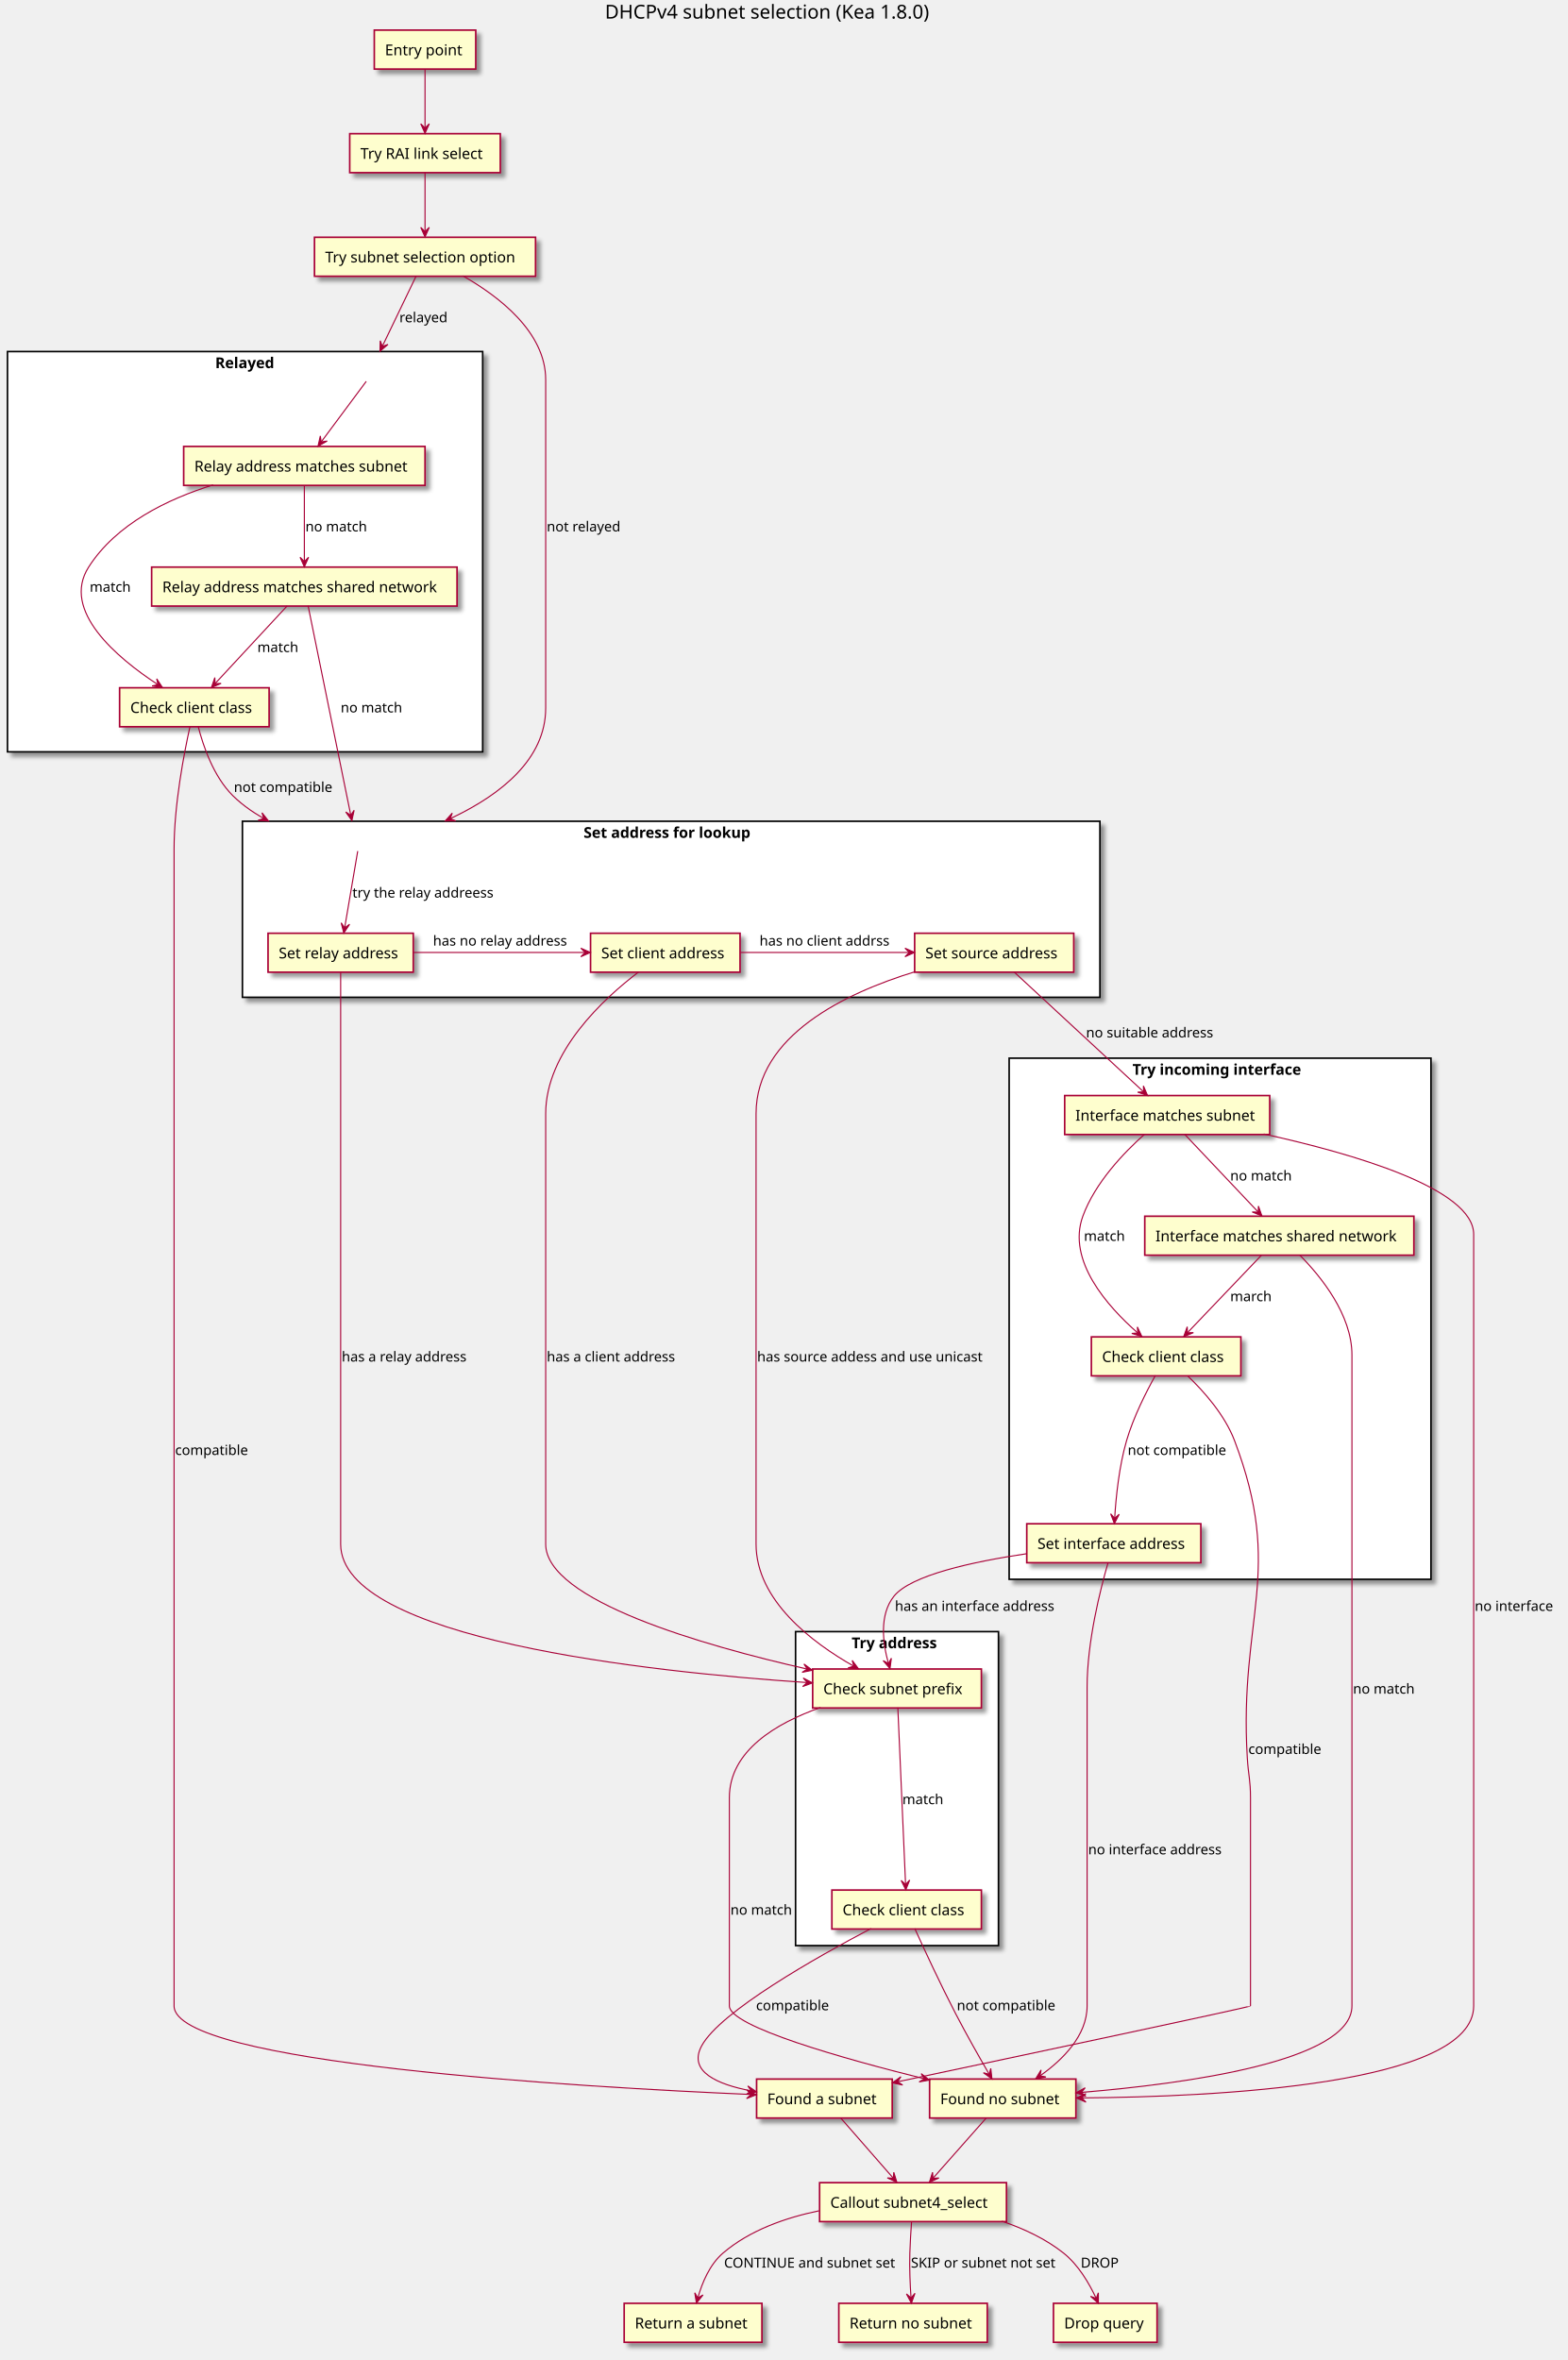
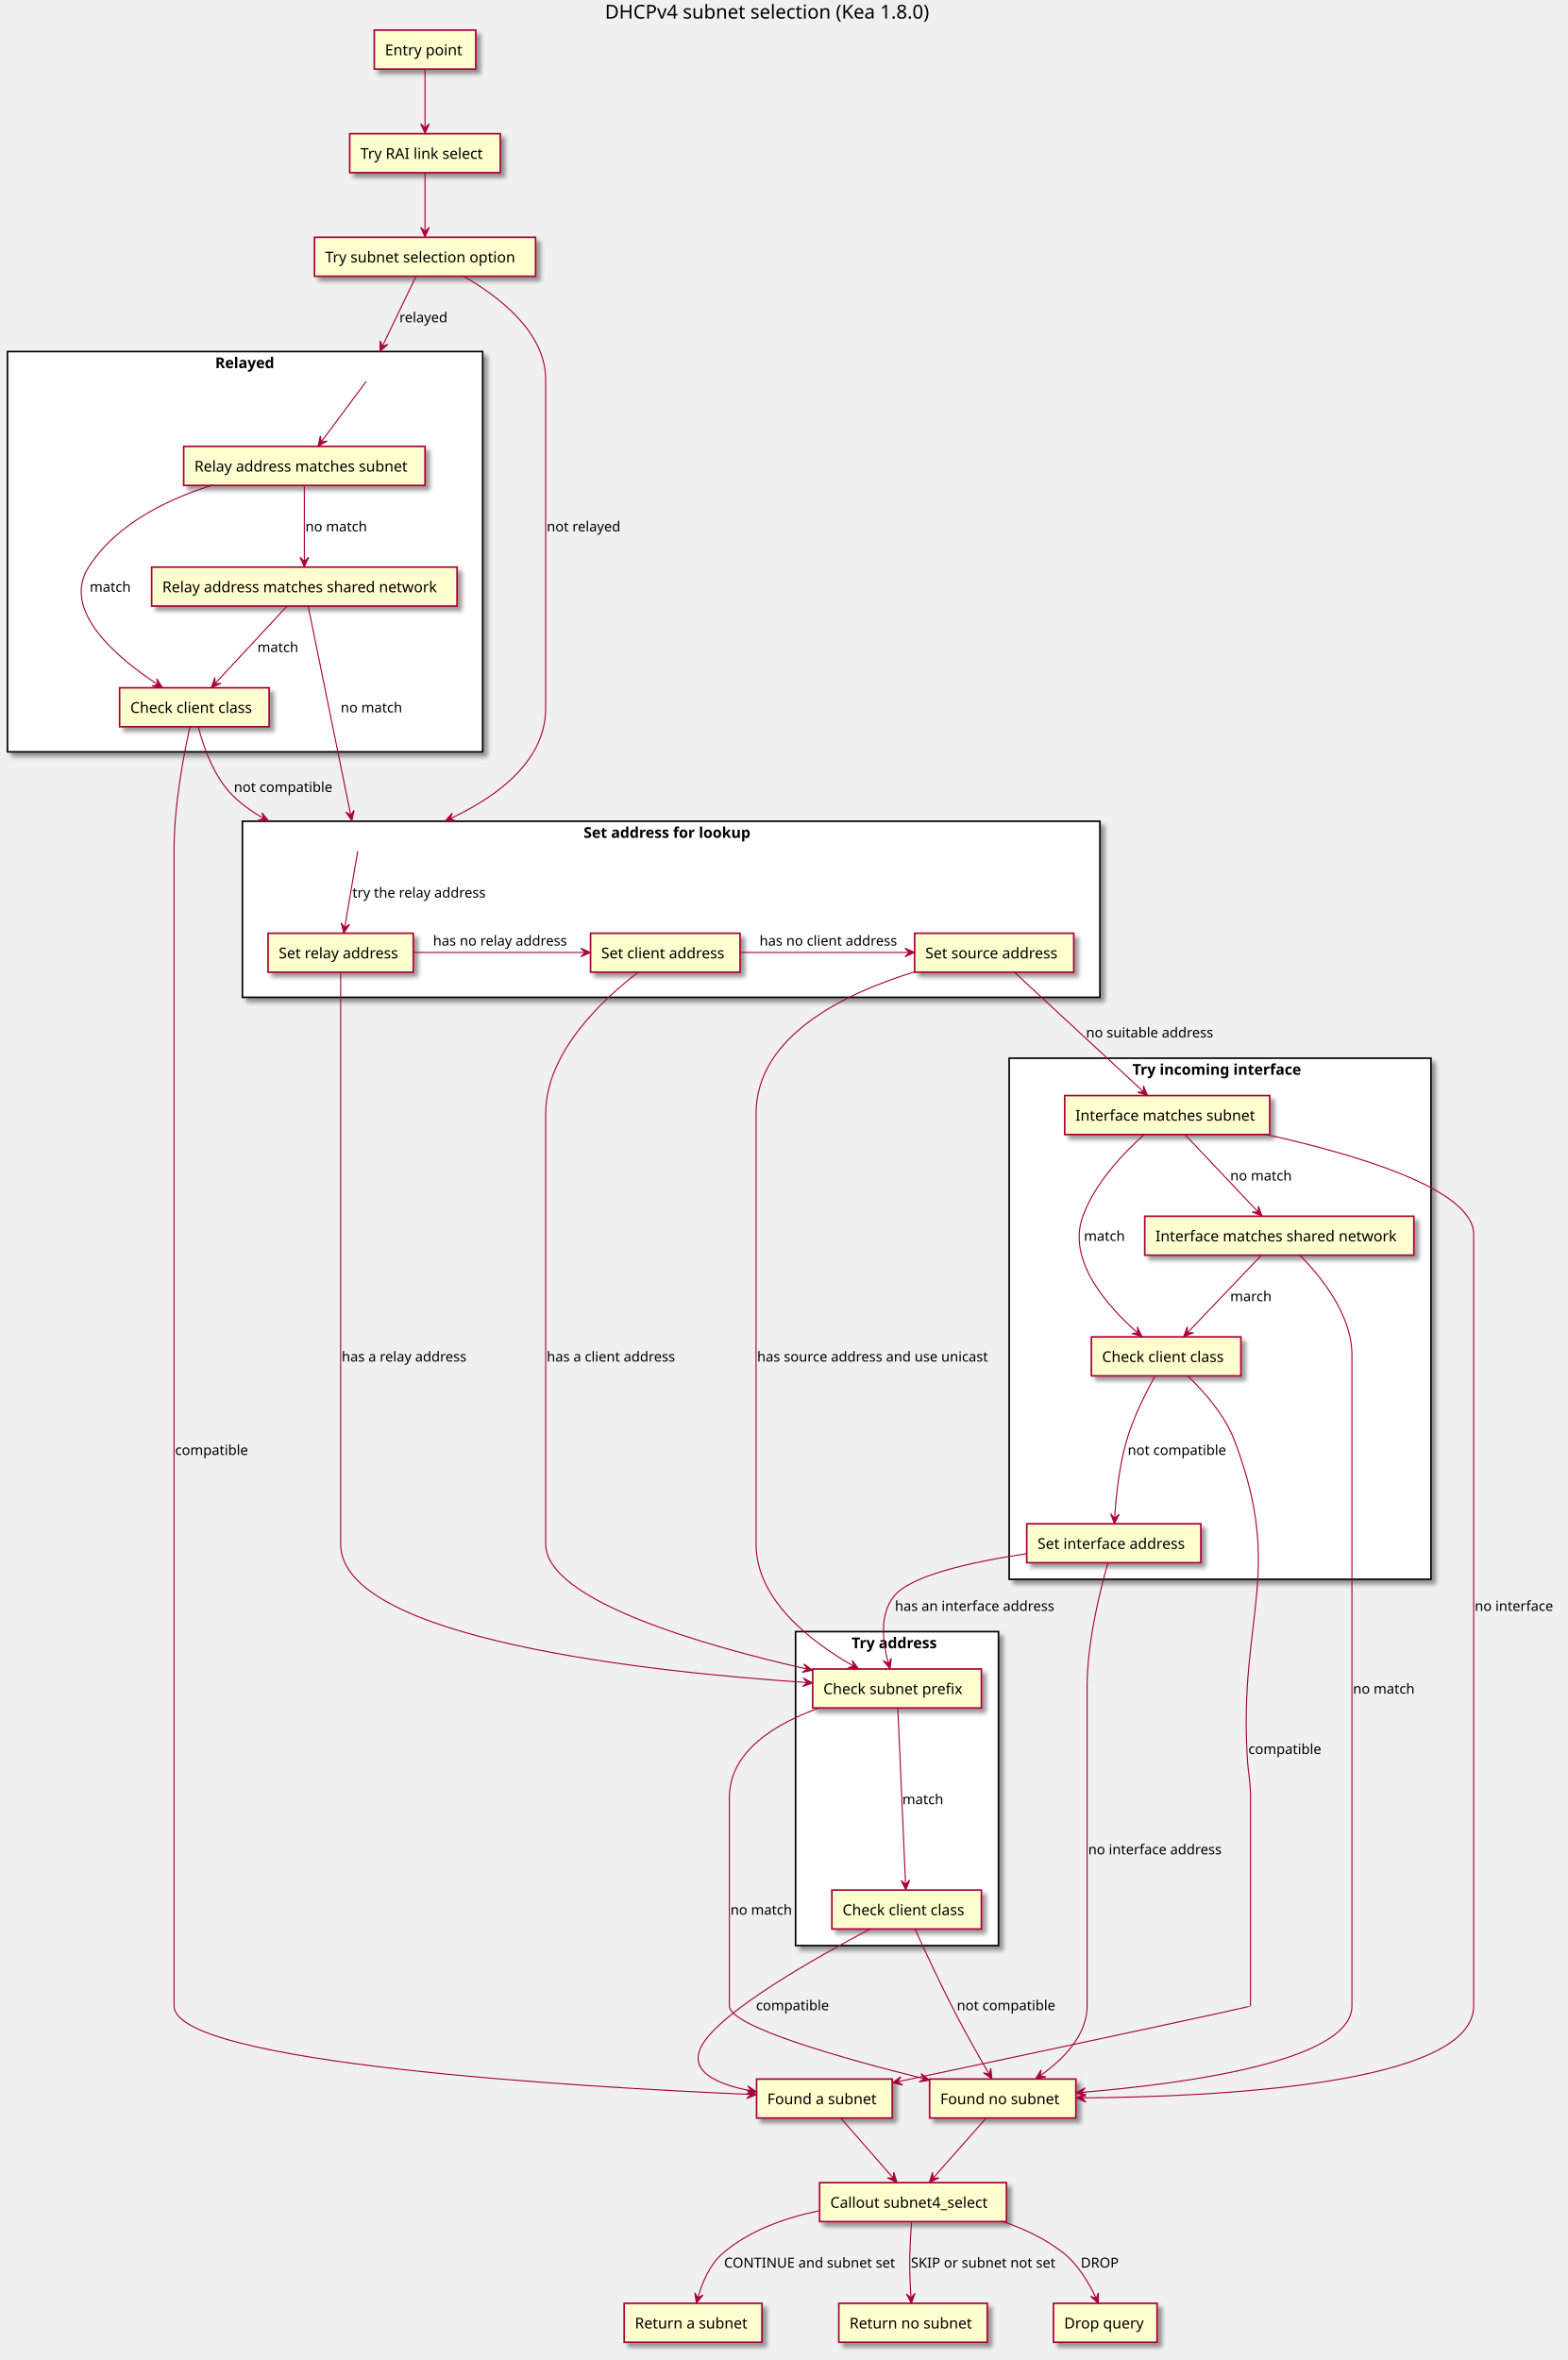
<svg xmlns="http://www.w3.org/2000/svg" contentScriptType="application/ecmascript" contentStyleType="text/css" height="2210px" preserveAspectRatio="none" style="width:1468px;height:2210px;" version="1.1" viewBox="0 0 1468 2210" width="1468px" zoomAndPan="magnify">
  <defs>
    <filter height="300%" id="f5nw3f4rb2pkr" width="300%" x="-1" y="-1">
      <feGaussianBlur result="blurOut" stdDeviation="2.0" />
      <feColorMatrix in="blurOut" result="blurOut2" type="matrix" values="0 0 0 0 0 0 0 0 0 0 0 0 0 0 0 0 0 0 .4 0" />
      <feOffset dx="4.0" dy="4.0" in="blurOut2" result="blurOut3" />
      <feBlend in="SourceGraphic" in2="blurOut3" mode="normal" />
    </filter>
  </defs>
  <g>
    <text fill="#000000" font-family="sans-serif" font-size="18" lengthAdjust="spacingAndGlyphs" textLength="317" x="566.5" y="17.402">DHCPv4 subnet selection (Kea 1.8.0)</text>
    <rect fill="#FFFFFF" filter="url(#f5nw3f4rb2pkr)" height="374.86" style="stroke: #000000; stroke-width: 1.5;" width="445" x="7" y="329.199" />
    <text fill="#000000" font-family="sans-serif" font-size="14" font-weight="bold" lengthAdjust="spacingAndGlyphs" textLength="56" x="201.5" y="344.734">Relayed</text>
    <rect fill="#FFFFFF" filter="url(#f5nw3f4rb2pkr)" height="164.86" style="stroke: #000000; stroke-width: 1.5;" width="803" x="227" y="769.059" />
    <text fill="#000000" font-family="sans-serif" font-size="14" font-weight="bold" lengthAdjust="spacingAndGlyphs" textLength="164" x="546.5" y="784.594">Set address for lookup</text>
    <rect fill="#FFFFFF" filter="url(#f5nw3f4rb2pkr)" height="488" style="stroke: #000000; stroke-width: 1.5;" width="395" x="945" y="990.919" />
    <text fill="#000000" font-family="sans-serif" font-size="14" font-weight="bold" lengthAdjust="spacingAndGlyphs" textLength="164" x="1060.5" y="1006.454">Try incoming interface</text>
    <rect fill="#FFFFFF" filter="url(#f5nw3f4rb2pkr)" height="294" style="stroke: #000000; stroke-width: 1.5;" width="190" x="745" y="1527.919" />
    <text fill="#000000" font-family="sans-serif" font-size="14" font-weight="bold" lengthAdjust="spacingAndGlyphs" textLength="85" x="797.5" y="1543.454">Try address</text>
    <rect fill="#FEFECE" filter="url(#f5nw3f4rb2pkr)" height="36.488" style="stroke: #A80036; stroke-width: 1.5;" width="226" x="172" y="418.059" />
    <text fill="#000000" font-family="sans-serif" font-size="14" lengthAdjust="spacingAndGlyphs" textLength="206" x="182" y="441.594">Relay address matches subnet</text>
    <rect fill="#FEFECE" filter="url(#f5nw3f4rb2pkr)" height="36.488" style="stroke: #A80036; stroke-width: 1.5;" width="286" x="142" y="531.059" />
    <text fill="#000000" font-family="sans-serif" font-size="14" lengthAdjust="spacingAndGlyphs" textLength="266" x="152" y="554.594">Relay address matches shared network</text>
    <rect fill="#FEFECE" filter="url(#f5nw3f4rb2pkr)" height="36.488" style="stroke: #A80036; stroke-width: 1.5;" width="140" x="112" y="644.059" />
    <text fill="#000000" font-family="sans-serif" font-size="14" lengthAdjust="spacingAndGlyphs" textLength="120" x="122" y="667.594">Check client class</text>
    <rect fill="#FEFECE" filter="url(#f5nw3f4rb2pkr)" height="36.488" style="stroke: #A80036; stroke-width: 1.5;" width="136" x="251" y="873.919" />
    <text fill="#000000" font-family="sans-serif" font-size="14" lengthAdjust="spacingAndGlyphs" textLength="116" x="261" y="897.454">Set relay address</text>
    <rect fill="#FEFECE" filter="url(#f5nw3f4rb2pkr)" height="36.488" style="stroke: #A80036; stroke-width: 1.5;" width="140" x="553" y="873.919" />
    <text fill="#000000" font-family="sans-serif" font-size="14" lengthAdjust="spacingAndGlyphs" textLength="120" x="563" y="897.454">Set client address</text>
    <rect fill="#FEFECE" filter="url(#f5nw3f4rb2pkr)" height="36.488" style="stroke: #A80036; stroke-width: 1.5;" width="149" x="856.5" y="873.919" />
    <text fill="#000000" font-family="sans-serif" font-size="14" lengthAdjust="spacingAndGlyphs" textLength="129" x="866.5" y="897.454">Set source address</text>
    <rect fill="#FEFECE" filter="url(#f5nw3f4rb2pkr)" height="36.488" style="stroke: #A80036; stroke-width: 1.5;" width="192" x="997" y="1025.919" />
    <text fill="#000000" font-family="sans-serif" font-size="14" lengthAdjust="spacingAndGlyphs" textLength="172" x="1007" y="1049.454">Interface matches subnet</text>
    <rect fill="#FEFECE" filter="url(#f5nw3f4rb2pkr)" height="36.488" style="stroke: #A80036; stroke-width: 1.5;" width="252" x="1072" y="1138.919" />
    <text fill="#000000" font-family="sans-serif" font-size="14" lengthAdjust="spacingAndGlyphs" textLength="232" x="1082" y="1162.454">Interface matches shared network</text>
    <rect fill="#FEFECE" filter="url(#f5nw3f4rb2pkr)" height="36.488" style="stroke: #A80036; stroke-width: 1.5;" width="140" x="1022" y="1251.919" />
    <text fill="#000000" font-family="sans-serif" font-size="14" lengthAdjust="spacingAndGlyphs" textLength="120" x="1032" y="1275.454">Check client class</text>
    <rect fill="#FEFECE" filter="url(#f5nw3f4rb2pkr)" height="36.488" style="stroke: #A80036; stroke-width: 1.5;" width="163" x="961.5" y="1426.919" />
    <text fill="#000000" font-family="sans-serif" font-size="14" lengthAdjust="spacingAndGlyphs" textLength="143" x="971.5" y="1450.454">Set interface address</text>
    <rect fill="#FEFECE" filter="url(#f5nw3f4rb2pkr)" height="36.488" style="stroke: #A80036; stroke-width: 1.5;" width="158" x="761" y="1562.919" />
    <text fill="#000000" font-family="sans-serif" font-size="14" lengthAdjust="spacingAndGlyphs" textLength="138" x="771" y="1586.454">Check subnet prefix</text>
    <rect fill="#FEFECE" filter="url(#f5nw3f4rb2pkr)" height="36.488" style="stroke: #A80036; stroke-width: 1.5;" width="140" x="779" y="1769.919" />
    <text fill="#000000" font-family="sans-serif" font-size="14" lengthAdjust="spacingAndGlyphs" textLength="120" x="789" y="1793.454">Check client class</text>
    <rect fill="#FEFECE" filter="url(#f5nw3f4rb2pkr)" height="36.488" style="stroke: #A80036; stroke-width: 1.5;" width="95" x="350.5" y="28.199" />
    <text fill="#000000" font-family="sans-serif" font-size="14" lengthAdjust="spacingAndGlyphs" textLength="75" x="360.5" y="51.734">Entry point</text>
    <rect fill="#FEFECE" filter="url(#f5nw3f4rb2pkr)" height="36.488" style="stroke: #A80036; stroke-width: 1.5;" width="141" x="327.5" y="125.199" />
    <text fill="#000000" font-family="sans-serif" font-size="14" lengthAdjust="spacingAndGlyphs" textLength="121" x="337.5" y="148.734">Try RAI link select</text>
    <rect fill="#FEFECE" filter="url(#f5nw3f4rb2pkr)" height="36.488" style="stroke: #A80036; stroke-width: 1.5;" width="207" x="294.5" y="222.199" />
    <text fill="#000000" font-family="sans-serif" font-size="14" lengthAdjust="spacingAndGlyphs" textLength="187" x="304.5" y="245.734">Try subnet selection option</text>
    <rect fill="#FEFECE" filter="url(#f5nw3f4rb2pkr)" height="36.488" style="stroke: #A80036; stroke-width: 1.5;" width="127" x="708.5" y="1946.919" />
    <text fill="#000000" font-family="sans-serif" font-size="14" lengthAdjust="spacingAndGlyphs" textLength="107" x="718.5" y="1970.454">Found a subnet</text>
    <rect fill="#FEFECE" filter="url(#f5nw3f4rb2pkr)" height="36.488" style="stroke: #A80036; stroke-width: 1.5;" width="137" x="870.5" y="1946.919" />
    <text fill="#000000" font-family="sans-serif" font-size="14" lengthAdjust="spacingAndGlyphs" textLength="117" x="880.5" y="1970.454">Found no subnet</text>
    <rect fill="#FEFECE" filter="url(#f5nw3f4rb2pkr)" height="36.488" style="stroke: #A80036; stroke-width: 1.5;" width="175" x="767.5" y="2043.919" />
    <text fill="#000000" font-family="sans-serif" font-size="14" lengthAdjust="spacingAndGlyphs" textLength="155" x="777.5" y="2067.454">Callout subnet4_select</text>
    <rect fill="#FEFECE" filter="url(#f5nw3f4rb2pkr)" height="36.488" style="stroke: #A80036; stroke-width: 1.5;" width="129" x="584.5" y="2156.919" />
    <text fill="#000000" font-family="sans-serif" font-size="14" lengthAdjust="spacingAndGlyphs" textLength="109" x="594.5" y="2180.454">Return a subnet</text>
    <rect fill="#FEFECE" filter="url(#f5nw3f4rb2pkr)" height="36.488" style="stroke: #A80036; stroke-width: 1.5;" width="139" x="785.5" y="2156.919" />
    <text fill="#000000" font-family="sans-serif" font-size="14" lengthAdjust="spacingAndGlyphs" textLength="119" x="795.5" y="2180.454">Return no subnet</text>
    <rect fill="#FEFECE" filter="url(#f5nw3f4rb2pkr)" height="36.488" style="stroke: #A80036; stroke-width: 1.5;" width="97" x="986.5" y="2156.919" />
    <text fill="#000000" font-family="sans-serif" font-size="14" lengthAdjust="spacingAndGlyphs" textLength="77" x="996.5" y="2180.454">Drop query</text>
    <path d="M398,64.619 C398,80.159 398,102.979 398,119.859 " fill="none" id="entry-&gt;rai_link_select" style="stroke: #A80036; stroke-width: 1.0;" />
    <polygon fill="#A80036" points="398,124.889,402,115.889,398,119.889,394,115.889,398,124.889" style="stroke: #A80036; stroke-width: 1.0;" />
    <path d="M398,161.619 C398,177.159 398,199.979 398,216.859 " fill="none" id="rai_link_select-&gt;subnet_select" style="stroke: #A80036; stroke-width: 1.0;" />
    <polygon fill="#A80036" points="398,221.889,402,212.889,398,216.889,394,212.889,398,221.889" style="stroke: #A80036; stroke-width: 1.0;" />
    <path d="M389.65,258.569 C382.075,274.314 370.655,298.057 361.01,318.109 C359.804,320.616 358.627,323.065 357.487,325.433 C356.918,326.617 356.358,327.781 355.809,328.923 " fill="none" id="subnet_select-&gt;relayed" style="stroke: #A80036; stroke-width: 1.0;" />
    <polygon fill="#A80036" points="355.809,328.923,363.315,322.546,357.976,324.417,356.105,319.078,355.809,328.923" style="stroke: #A80036; stroke-width: 1.0;" />
    <text fill="#000000" font-family="sans-serif" font-size="13" lengthAdjust="spacingAndGlyphs" textLength="45" x="374" y="301.768">relayed</text>
    <path d="M433.44,258.369 C466.58,277.179 511,310.759 511,355.559 C511,355.559 511,355.559 511,663.059 C511,711.229 468.365,744.047 425.064,764.954 C422.357,766.261 419.649,767.521 416.947,768.736 " fill="none" id="subnet_select-&gt;set_address" style="stroke: #A80036; stroke-width: 1.0;" />
    <polygon fill="#A80036" points="416.947,768.736,426.796,768.693,421.507,766.685,423.515,761.397,416.947,768.736" style="stroke: #A80036; stroke-width: 1.0;" />
    <text fill="#000000" font-family="sans-serif" font-size="13" lengthAdjust="spacingAndGlyphs" textLength="70" x="512" y="497.628">not relayed</text>
    <path d="M342.96,357.119 C341.81,358.649 317.61,391.209 300.84,413.759 " fill="none" id="relayed-&gt;relay_subnet" style="stroke: #A80036; stroke-width: 1.0;" />
    <polygon fill="#A80036" points="297.8,417.839,306.381,413.005,300.784,413.827,299.962,408.231,297.8,417.839" style="stroke: #A80036; stroke-width: 1.0;" />
    <path d="M285,454.399 C285,473.629 285,504.689 285,525.719 " fill="none" id="relay_subnet-&gt;relay_network" style="stroke: #A80036; stroke-width: 1.0;" />
    <polygon fill="#A80036" points="285,530.839,289,521.839,285,525.839,281,521.839,285,530.839" style="stroke: #A80036; stroke-width: 1.0;" />
    <text fill="#000000" font-family="sans-serif" font-size="13" lengthAdjust="spacingAndGlyphs" textLength="59" x="286" y="497.628">no match</text>
    <path d="M199.58,454.089 C156.79,467.389 108.74,490.699 83,531.059 C56.99,571.859 109.58,615.999 147.59,640.919 " fill="none" id="relay_subnet-&gt;relay_class" style="stroke: #A80036; stroke-width: 1.0;" />
    <polygon fill="#A80036" points="152.15,643.859,146.742,635.628,147.944,641.155,142.416,642.357,152.15,643.859" style="stroke: #A80036; stroke-width: 1.0;" />
    <text fill="#000000" font-family="sans-serif" font-size="13" lengthAdjust="spacingAndGlyphs" textLength="39" x="84" y="554.128">match</text>
    <path d="M288.52,567.309 C294.12,594.799 305.467,650.489 315.548,699.959 C320.587,724.694 325.311,747.874 328.84,765.197 C329.061,766.279 329.276,767.339 329.488,768.375 " fill="none" id="relay_network-&gt;set_address" style="stroke: #A80036; stroke-width: 1.0;" />
    <polygon fill="#A80036" points="329.488,768.375,331.61,758.758,328.489,763.476,323.771,760.355,329.488,768.375" style="stroke: #A80036; stroke-width: 1.0;" />
    <text fill="#000000" font-family="sans-serif" font-size="13" lengthAdjust="spacingAndGlyphs" textLength="59" x="319" y="667.128">no match</text>
    <path d="M268.91,567.399 C250.69,587.039 221.02,619.009 201.5,640.039 " fill="none" id="relay_network-&gt;relay_class" style="stroke: #A80036; stroke-width: 1.0;" />
    <polygon fill="#A80036" points="197.98,643.839,207.038,639.971,201.384,640.177,201.179,634.524,197.98,643.839" style="stroke: #A80036; stroke-width: 1.0;" />
    <text fill="#000000" font-family="sans-serif" font-size="13" lengthAdjust="spacingAndGlyphs" textLength="39" x="241" y="610.628">match</text>
    <path d="M177.97,680.079 C172.39,705.169 163,753.629 163,795.419 C163,795.419 163,795.419 163,1878.419 C163,1932.449 543.78,1954.489 703.15,1961.349 " fill="none" id="relay_class-&gt;found" style="stroke: #A80036; stroke-width: 1.0;" />
    <polygon fill="#A80036" points="708.26,1961.569,699.439,1957.188,703.265,1961.355,699.097,1965.18,708.26,1961.569" style="stroke: #A80036; stroke-width: 1.0;" />
    <text fill="#000000" font-family="sans-serif" font-size="13" lengthAdjust="spacingAndGlyphs" textLength="70" x="164" y="1362.488">compatible</text>
    <path d="M185.6,680.259 C190.22,698.499 199.91,727.099 218,745.059 C222.944,749.967 228.442,754.429 234.284,758.481 C237.205,760.508 240.212,762.431 243.279,764.257 C244.812,765.17 246.36,766.058 247.919,766.923 C248.699,767.355 249.482,767.781 250.267,768.201 C250.66,768.411 251.053,768.62 251.446,768.827 " fill="none" id="relay_class-&gt;set_address" style="stroke: #A80036; stroke-width: 1.0;" />
    <polygon fill="#A80036" points="251.446,768.827,245.344,761.096,247.022,766.499,241.619,768.176,251.446,768.827" style="stroke: #A80036; stroke-width: 1.0;" />
    <text fill="#000000" font-family="sans-serif" font-size="13" lengthAdjust="spacingAndGlyphs" textLength="95" x="219" y="741.628">not compatible</text>
    <path d="M334.99,796.989 C334.66,798.919 327.44,841.349 322.81,868.509 " fill="none" id="set_address-&gt;relay_address" style="stroke: #A80036; stroke-width: 1.0;" />
    <polygon fill="#A80036" points="321.93,873.729,327.39,865.532,322.773,868.801,319.504,864.184,321.93,873.729" style="stroke: #A80036; stroke-width: 1.0;" />
-     <text fill="#000000" font-family="sans-serif" font-size="13" lengthAdjust="spacingAndGlyphs" textLength="135" x="330" y="840.488">try the relay addreess</text>
+     <text fill="#000000" font-family="sans-serif" font-size="13" lengthAdjust="spacingAndGlyphs" textLength="135" x="330" y="840.488">try the relay address</text>
    <path d="M387.22,891.919 C434.95,891.919 498.7,891.919 547.88,891.919 " fill="none" id="relay_address-&gt;client_address" style="stroke: #A80036; stroke-width: 1.0;" />
    <polygon fill="#A80036" points="552.9,891.919,543.9,887.919,547.9,891.919,543.9,895.919,552.9,891.919" style="stroke: #A80036; stroke-width: 1.0;" />
    <text fill="#000000" font-family="sans-serif" font-size="13" lengthAdjust="spacingAndGlyphs" textLength="129" x="405.5" y="885.488">has no relay address</text>
    <path d="M693.28,891.919 C740.3,891.919 802.28,891.919 851.17,891.919 " fill="none" id="client_address-&gt;source_address" style="stroke: #A80036; stroke-width: 1.0;" />
    <polygon fill="#A80036" points="856.46,891.919,847.46,887.919,851.46,891.919,847.46,895.919,856.46,891.919" style="stroke: #A80036; stroke-width: 1.0;" />
-     <text fill="#000000" font-family="sans-serif" font-size="13" lengthAdjust="spacingAndGlyphs" textLength="127" x="711.25" y="885.488">has no client addrss</text>
+     <text fill="#000000" font-family="sans-serif" font-size="13" lengthAdjust="spacingAndGlyphs" textLength="127" x="711.25" y="885.488">has no client address</text>
    <path d="M949.58,910.129 C979.61,937.929 1038.68,992.619 1070.85,1022.409 " fill="none" id="source_address-&gt;interface_subnet" style="stroke: #A80036; stroke-width: 1.0;" />
    <polygon fill="#A80036" points="1074.63,1025.909,1070.726,1016.867,1070.954,1022.52,1065.302,1022.748,1074.63,1025.909" style="stroke: #A80036; stroke-width: 1.0;" />
    <text fill="#000000" font-family="sans-serif" font-size="13" lengthAdjust="spacingAndGlyphs" textLength="123" x="1017" y="971.488">no suitable address</text>
    <path d="M319,910.019 C319,937.859 319,994.739 319,1042.919 C319,1042.919 319,1042.919 319,1445.919 C319,1534.989 608.22,1565.719 755.69,1575.599 " fill="none" id="relay_address-&gt;inRange" style="stroke: #A80036; stroke-width: 1.0;" />
    <polygon fill="#A80036" points="760.87,1575.939,752.153,1571.356,755.881,1575.61,751.626,1579.339,760.87,1575.939" style="stroke: #A80036; stroke-width: 1.0;" />
    <text fill="#000000" font-family="sans-serif" font-size="13" lengthAdjust="spacingAndGlyphs" textLength="120" x="320" y="1274.988">has a relay address</text>
    <path d="M598.14,910.099 C565.15,935.149 511,985.069 511,1042.919 C511,1042.919 511,1042.919 511,1445.919 C511,1498.759 658.41,1540.899 755.88,1562.989 " fill="none" id="client_address-&gt;inRange" style="stroke: #A80036; stroke-width: 1.0;" />
    <polygon fill="#A80036" points="760.78,1564.089,752.866,1558.227,755.9,1563.002,751.125,1566.036,760.78,1564.089" style="stroke: #A80036; stroke-width: 1.0;" />
    <text fill="#000000" font-family="sans-serif" font-size="13" lengthAdjust="spacingAndGlyphs" textLength="125" x="512" y="1274.988">has a client address</text>
    <path d="M856.74,909.999 C791.87,929.849 708,969.669 708,1042.919 C708,1042.919 708,1042.919 708,1445.919 C708,1498.639 760.49,1538.159 799.27,1560.159 " fill="none" id="source_address-&gt;inRange" style="stroke: #A80036; stroke-width: 1.0;" />
    <polygon fill="#A80036" points="803.93,1562.749,798.025,1554.867,799.565,1560.31,794.122,1561.851,803.93,1562.749" style="stroke: #A80036; stroke-width: 1.0;" />
-     <text fill="#000000" font-family="sans-serif" font-size="13" lengthAdjust="spacingAndGlyphs" textLength="219" x="709" y="1274.988">has source addess and use unicast</text>
+     <text fill="#000000" font-family="sans-serif" font-size="13" lengthAdjust="spacingAndGlyphs" textLength="219" x="709" y="1274.988">has source address and use unicast</text>
    <path d="M1183.41,1061.919 C1267.54,1080.399 1380,1113.109 1380,1155.919 C1380,1155.919 1380,1155.919 1380,1878.419 C1380,1952.269 1138.67,1963.639 1013.06,1964.569 " fill="none" id="interface_subnet-&gt;not_found" style="stroke: #A80036; stroke-width: 1.0;" />
    <polygon fill="#A80036" points="1007.91,1964.599,1016.933,1968.548,1012.91,1964.571,1016.887,1960.548,1007.91,1964.599" style="stroke: #A80036; stroke-width: 1.0;" />
    <text fill="#000000" font-family="sans-serif" font-size="13" lengthAdjust="spacingAndGlyphs" textLength="75" x="1381" y="1508.488">no interface</text>
    <path d="M1071.84,1062.109 C1052.58,1079.239 1025.46,1107.469 1014,1138.919 C998.88,1180.399 1037.07,1223.339 1065.19,1248.009 " fill="none" id="interface_subnet-&gt;interface_class" style="stroke: #A80036; stroke-width: 1.0;" />
    <polygon fill="#A80036" points="1069.26,1251.519,1065.066,1242.608,1065.477,1248.25,1059.835,1248.661,1069.26,1251.519" style="stroke: #A80036; stroke-width: 1.0;" />
    <text fill="#000000" font-family="sans-serif" font-size="13" lengthAdjust="spacingAndGlyphs" textLength="39" x="1015" y="1161.988">match</text>
    <path d="M1109.41,1062.259 C1127.98,1081.899 1158.22,1113.869 1178.12,1134.899 " fill="none" id="interface_subnet-&gt;interface_network" style="stroke: #A80036; stroke-width: 1.0;" />
    <polygon fill="#A80036" points="1181.71,1138.699,1178.417,1129.417,1178.268,1135.072,1172.614,1134.924,1181.71,1138.699" style="stroke: #A80036; stroke-width: 1.0;" />
    <text fill="#000000" font-family="sans-serif" font-size="13" lengthAdjust="spacingAndGlyphs" textLength="59" x="1152" y="1105.488">no match</text>
    <path d="M1181.44,1175.259 C1162.69,1194.899 1132.15,1226.869 1112.07,1247.899 " fill="none" id="interface_network-&gt;interface_class" style="stroke: #A80036; stroke-width: 1.0;" />
    <polygon fill="#A80036" points="1108.45,1251.699,1117.554,1247.942,1111.899,1248.079,1111.762,1242.424,1108.45,1251.699" style="stroke: #A80036; stroke-width: 1.0;" />
    <text fill="#000000" font-family="sans-serif" font-size="13" lengthAdjust="spacingAndGlyphs" textLength="39" x="1152" y="1218.488">march</text>
    <path d="M1216.94,1175.149 C1237.06,1195.439 1266,1231.179 1266,1268.919 C1266,1268.919 1266,1268.919 1266,1878.419 C1266,1930.449 1109.1,1951.419 1012.67,1959.399 " fill="none" id="interface_network-&gt;not_found" style="stroke: #A80036; stroke-width: 1.0;" />
    <polygon fill="#A80036" points="1007.55,1959.819,1016.851,1963.058,1012.533,1959.404,1016.187,1955.086,1007.55,1959.819" style="stroke: #A80036; stroke-width: 1.0;" />
    <text fill="#000000" font-family="sans-serif" font-size="13" lengthAdjust="spacingAndGlyphs" textLength="59" x="1267" y="1585.988">no match</text>
    <path d="M1111.94,1288.209 C1127.1,1302.709 1146.84,1324.859 1156,1348.919 C1203,1472.379 1160.06,1514.049 1168,1645.919 C1169,1662.609 1171,1666.699 1171,1683.419 C1171,1683.419 1171,1683.419 1171,1878.419 C1171,1879.459 954.79,1925.299 840.68,1949.419 " fill="none" id="interface_class-&gt;found" style="stroke: #A80036; stroke-width: 1.0;" />
    <polygon fill="#A80036" points="835.66,1950.479,845.295,1952.518,840.551,1949.438,843.63,1944.693,835.66,1950.479" style="stroke: #A80036; stroke-width: 1.0;" />
    <text fill="#000000" font-family="sans-serif" font-size="13" lengthAdjust="spacingAndGlyphs" textLength="70" x="1169" y="1642.488">compatible</text>
    <path d="M1081.97,1287.949 C1073.39,1303.349 1061.43,1326.909 1055,1348.919 C1047.93,1373.129 1045.02,1402.019 1043.83,1421.529 " fill="none" id="interface_class-&gt;interface_address" style="stroke: #A80036; stroke-width: 1.0;" />
    <polygon fill="#A80036" points="1043.54,1426.769,1048.048,1418.013,1043.826,1421.777,1040.062,1417.555,1043.54,1426.769" style="stroke: #A80036; stroke-width: 1.0;" />
    <text fill="#000000" font-family="sans-serif" font-size="13" lengthAdjust="spacingAndGlyphs" textLength="95" x="1056" y="1362.488">not compatible</text>
    <path d="M961.24,1454.989 C910.72,1462.469 852.64,1475.119 837,1494.919 C823.19,1512.389 826.7,1538.779 831.91,1557.509 " fill="none" id="interface_address-&gt;inRange" style="stroke: #A80036; stroke-width: 1.0;" />
    <polygon fill="#A80036" points="833.41,1562.579,834.695,1552.815,831.993,1557.784,827.023,1555.082,833.41,1562.579" style="stroke: #A80036; stroke-width: 1.0;" />
    <text fill="#000000" font-family="sans-serif" font-size="13" lengthAdjust="spacingAndGlyphs" textLength="153" x="838" y="1508.488">has an interface address</text>
    <path d="M1037.7,1463.069 C1030.36,1488.379 1018,1537.319 1018,1579.919 C1018,1579.919 1018,1579.919 1018,1878.419 C1018,1906.269 995.11,1928.909 973.97,1943.889 " fill="none" id="interface_address-&gt;not_found" style="stroke: #A80036; stroke-width: 1.0;" />
    <polygon fill="#A80036" points="969.77,1946.779,979.448,1944.954,973.884,1943.937,974.9,1938.372,969.77,1946.779" style="stroke: #A80036; stroke-width: 1.0;" />
    <text fill="#000000" font-family="sans-serif" font-size="13" lengthAdjust="spacingAndGlyphs" textLength="128" x="1019" y="1736.488">no interface address</text>
    <path d="M840.75,1599.049 C842.38,1636.049 846.21,1723.449 848.02,1764.669 " fill="none" id="inRange-&gt;address_class" style="stroke: #A80036; stroke-width: 1.0;" />
    <polygon fill="#A80036" points="848.24,1769.699,851.85,1760.536,848.025,1764.704,843.857,1760.879,848.24,1769.699" style="stroke: #A80036; stroke-width: 1.0;" />
    <text fill="#000000" font-family="sans-serif" font-size="13" lengthAdjust="spacingAndGlyphs" textLength="39" x="845" y="1689.488">match</text>
    <path d="M768.39,1598.979 C726.98,1613.579 683,1639.439 683,1683.419 C683,1683.419 683,1683.419 683,1878.419 C683,1897.789 789.82,1927.809 865.46,1946.639 " fill="none" id="inRange-&gt;not_found" style="stroke: #A80036; stroke-width: 1.0;" />
    <polygon fill="#A80036" points="870.4,1947.869,862.622,1941.827,865.546,1946.67,860.703,1949.594,870.4,1947.869" style="stroke: #A80036; stroke-width: 1.0;" />
    <text fill="#000000" font-family="sans-serif" font-size="13" lengthAdjust="spacingAndGlyphs" textLength="59" x="684" y="1792.988">no match</text>
    <path d="M815.7,1805.939 C765.48,1832.369 674.36,1883.619 657,1915.919 C644.07,1939.979 671.86,1951.979 703.35,1957.969 " fill="none" id="address_class-&gt;found" style="stroke: #A80036; stroke-width: 1.0;" />
    <polygon fill="#A80036" points="708.43,1958.879,700.279,1953.35,703.509,1957.995,698.864,1961.224,708.43,1958.879" style="stroke: #A80036; stroke-width: 1.0;" />
    <text fill="#000000" font-family="sans-serif" font-size="13" lengthAdjust="spacingAndGlyphs" textLength="70" x="708" y="1882.488">compatible</text>
    <path d="M856.62,1805.919 C865.47,1825.429 880.68,1858.289 895,1885.919 C904.99,1905.179 917.16,1926.629 926.17,1942.149 " fill="none" id="address_class-&gt;not_found" style="stroke: #A80036; stroke-width: 1.0;" />
    <polygon fill="#A80036" points="928.86,1946.759,927.784,1936.969,926.342,1942.439,920.872,1940.997,928.86,1946.759" style="stroke: #A80036; stroke-width: 1.0;" />
    <text fill="#000000" font-family="sans-serif" font-size="13" lengthAdjust="spacingAndGlyphs" textLength="95" x="896" y="1882.488">not compatible</text>
    <path d="M787.22,1983.339 C801.03,1999.149 821.43,2022.489 836.24,2039.439 " fill="none" id="found-&gt;subnet4_select" style="stroke: #A80036; stroke-width: 1.0;" />
    <polygon fill="#A80036" points="839.87,2043.609,836.956,2034.201,836.578,2039.845,830.934,2039.468,839.87,2043.609" style="stroke: #A80036; stroke-width: 1.0;" />
    <path d="M923.59,1983.339 C909.62,1999.149 888.98,2022.489 873.99,2039.439 " fill="none" id="not_found-&gt;subnet4_select" style="stroke: #A80036; stroke-width: 1.0;" />
    <polygon fill="#A80036" points="870.31,2043.609,879.271,2039.523,873.625,2039.866,873.282,2034.219,870.31,2043.609" style="stroke: #A80036; stroke-width: 1.0;" />
    <path d="M767.05,2070.269 C735.7,2076.709 702,2088.499 677,2109.919 C664.53,2120.599 657.42,2137.879 653.49,2151.799 " fill="none" id="subnet4_select-&gt;success" style="stroke: #A80036; stroke-width: 1.0;" />
    <polygon fill="#A80036" points="652.18,2156.749,658.334,2149.06,653.45,2151.913,650.596,2147.028,652.18,2156.749" style="stroke: #A80036; stroke-width: 1.0;" />
    <text fill="#000000" font-family="sans-serif" font-size="13" lengthAdjust="spacingAndGlyphs" textLength="164" x="678" y="2123.488">CONTINUE and subnet set</text>
    <path d="M853.62,2080.319 C852.99,2089.169 852.31,2100.109 852,2109.919 C851.56,2123.829 852.26,2139.429 853.1,2151.749 " fill="none" id="subnet4_select-&gt;no_subnet" style="stroke: #A80036; stroke-width: 1.0;" />
    <polygon fill="#A80036" points="853.47,2156.809,856.817,2147.546,853.113,2151.822,848.837,2148.118,853.47,2156.809" style="stroke: #A80036; stroke-width: 1.0;" />
    <text fill="#000000" font-family="sans-serif" font-size="13" lengthAdjust="spacingAndGlyphs" textLength="138" x="853" y="2123.488">SKIP or subnet not set</text>
    <path d="M938.2,2080.019 C958.54,2086.939 979.25,2096.579 996,2109.919 C1009.78,2120.889 1019.89,2138.159 1026.36,2151.989 " fill="none" id="subnet4_select-&gt;drop" style="stroke: #A80036; stroke-width: 1.0;" />
    <polygon fill="#A80036" points="1028.58,2156.919,1028.523,2147.07,1026.523,2152.362,1021.231,2150.362,1028.58,2156.919" style="stroke: #A80036; stroke-width: 1.0;" />
    <text fill="#000000" font-family="sans-serif" font-size="13" lengthAdjust="spacingAndGlyphs" textLength="35" x="1012" y="2123.488">DROP</text>
  </g>
</svg>
